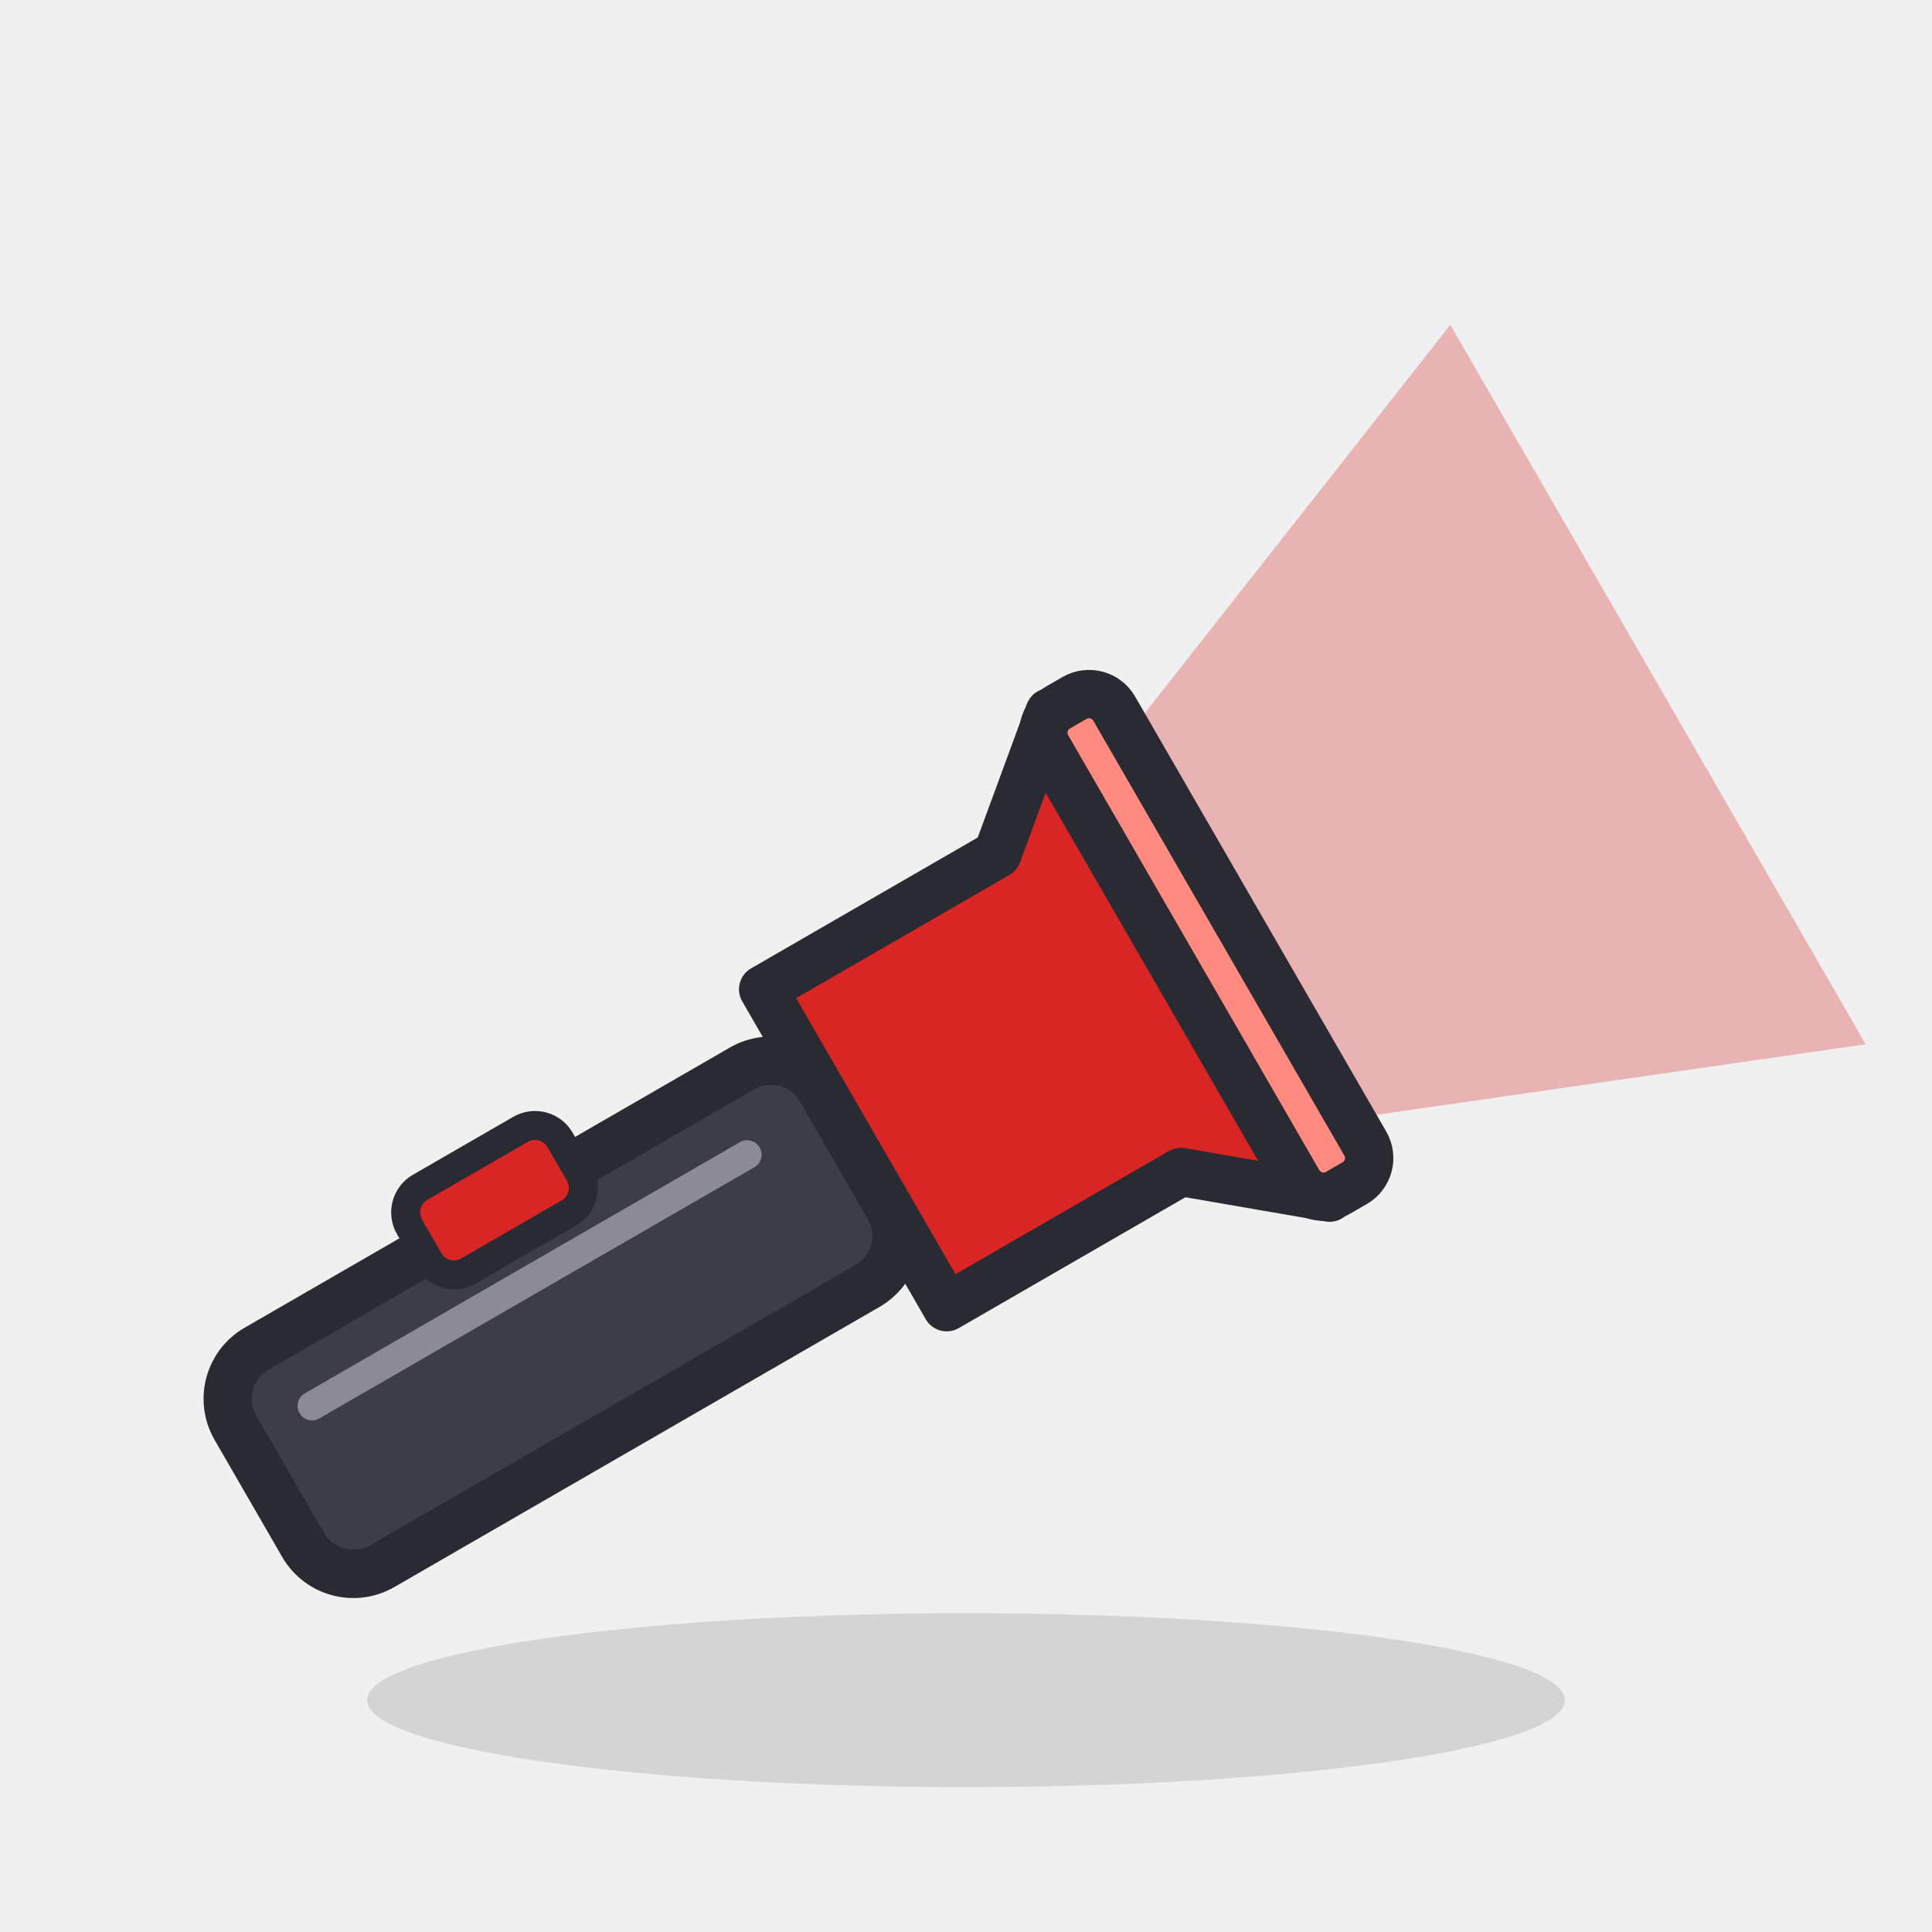
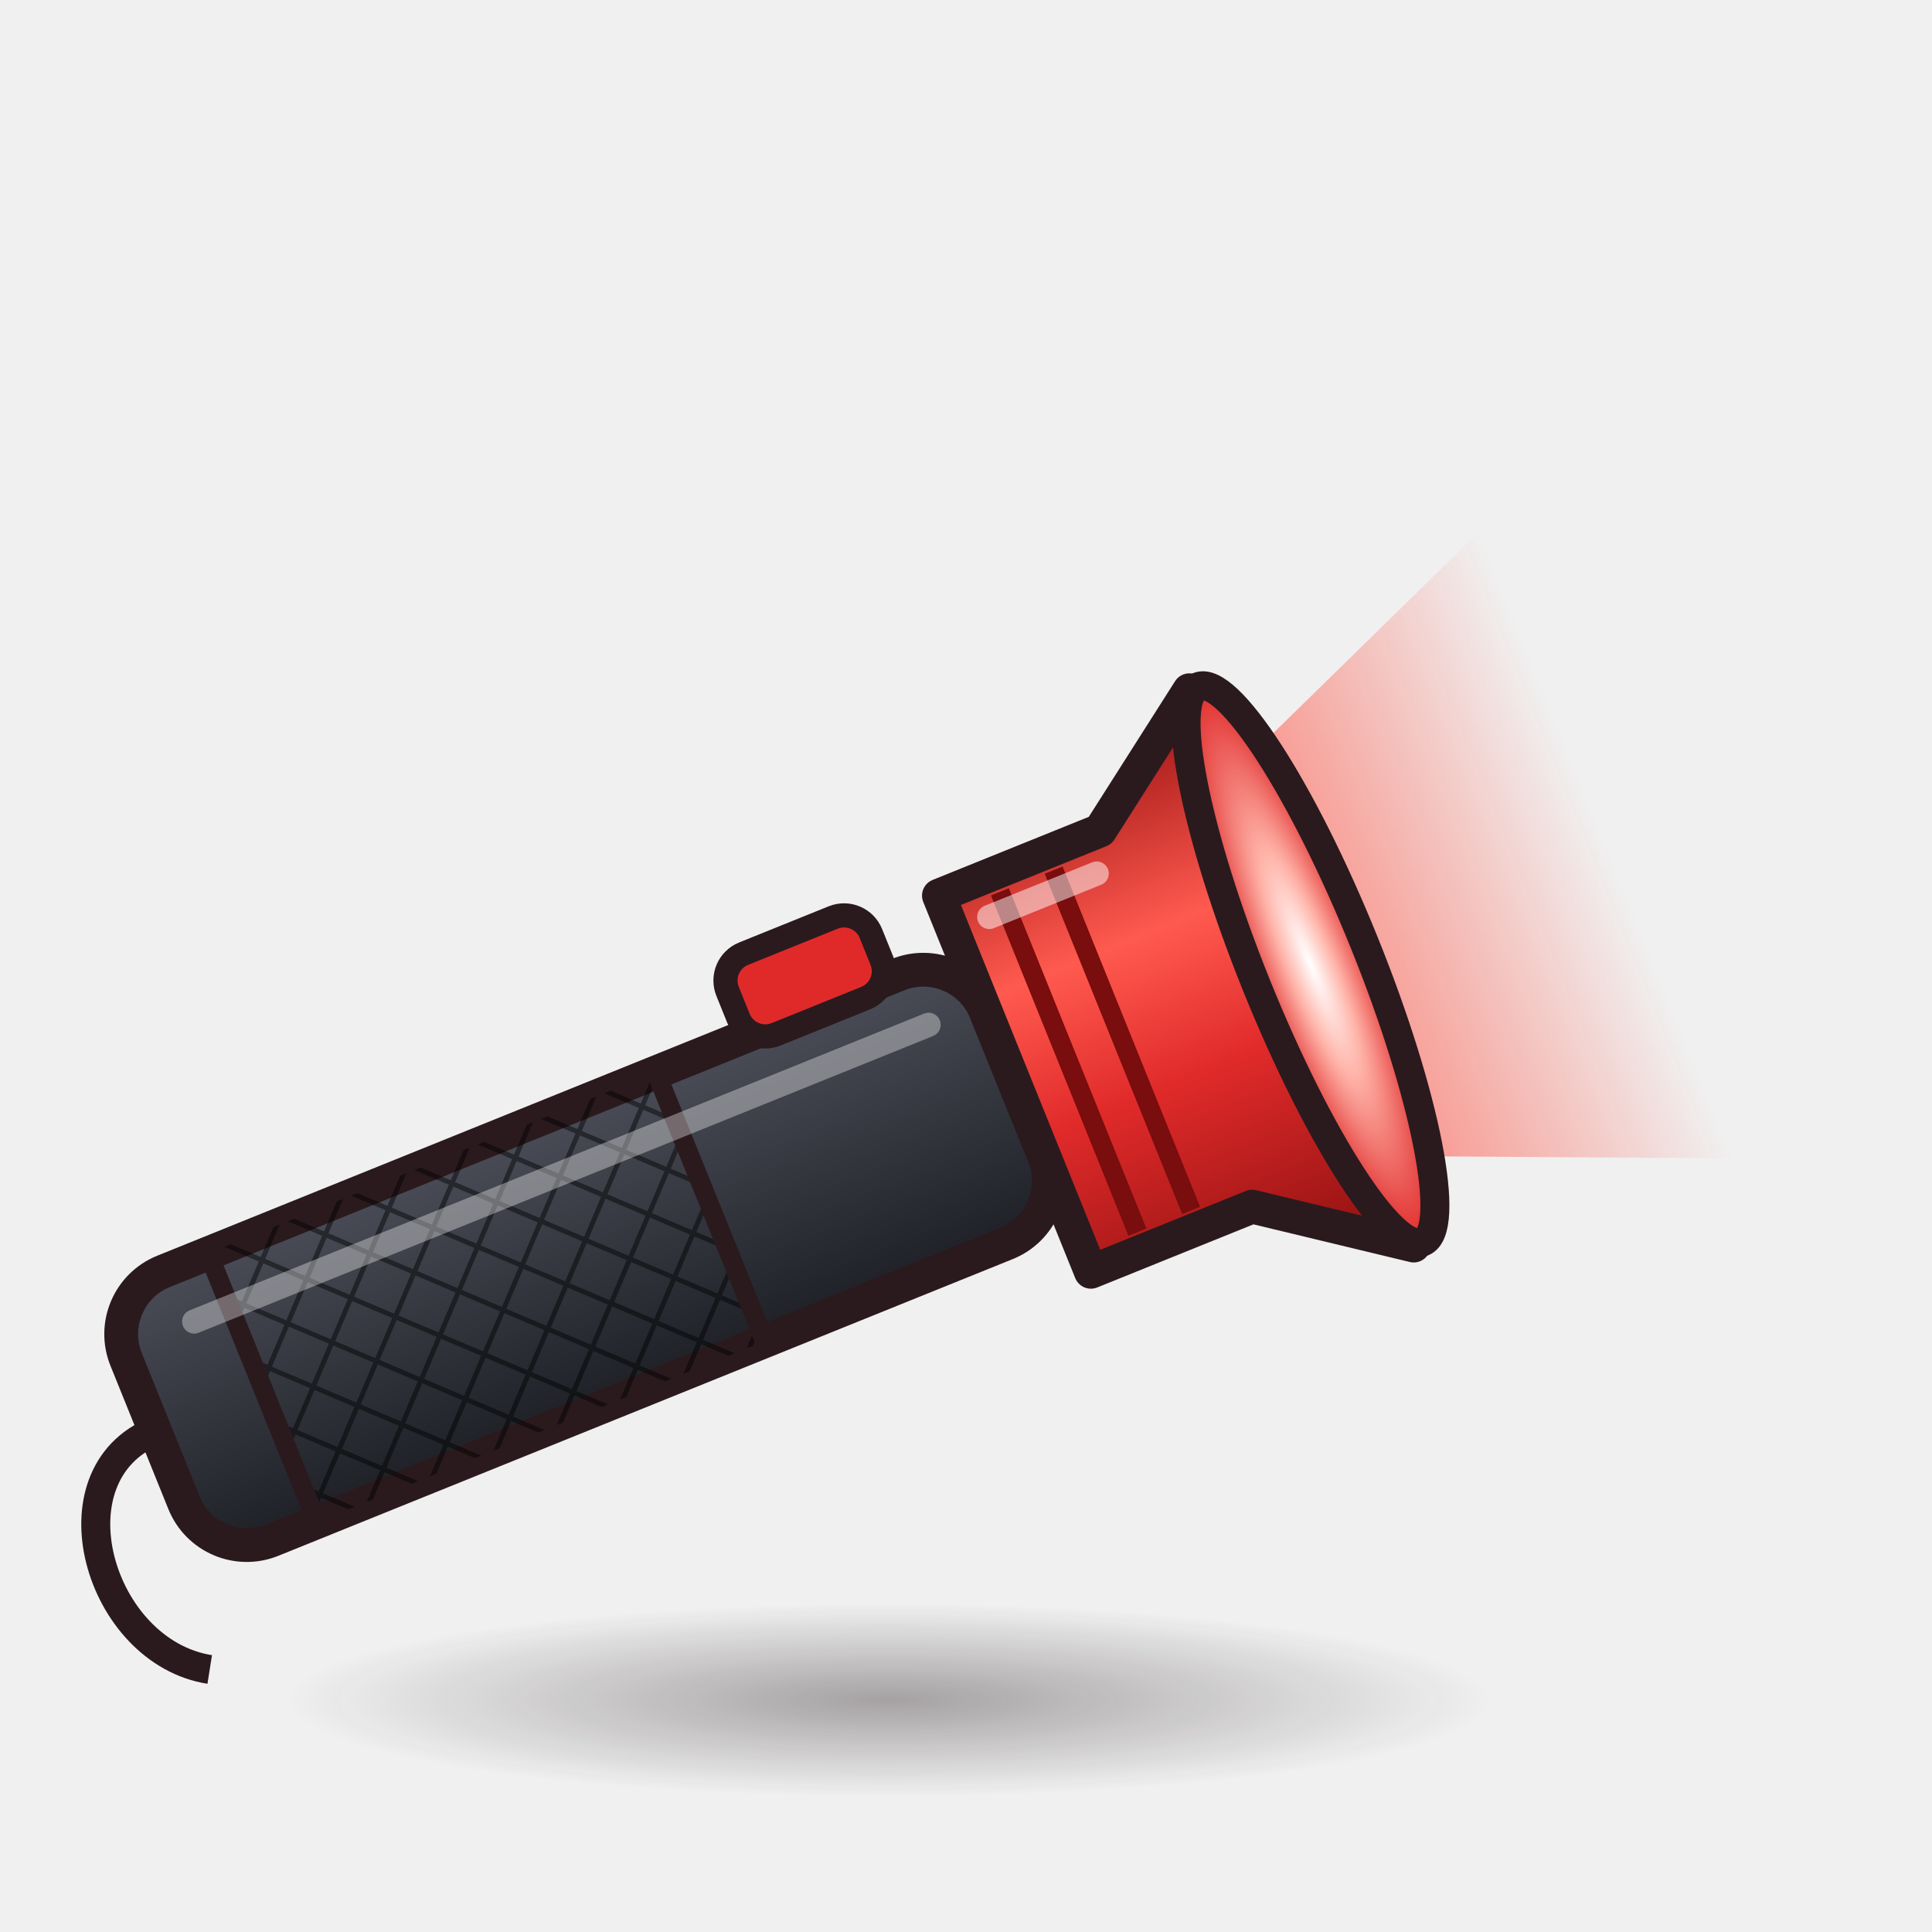
<svg xmlns="http://www.w3.org/2000/svg" viewBox="0 0 200 200">
-   <ellipse cx="100" cy="176" rx="62" ry="9" fill="#000" opacity=".12" />
-   <g transform="translate(-12 18) rotate(-30 100 100)">
-     <path d="M146 78L196 58V144L146 124Z" fill="#da2525" opacity=".3" />
-     <g stroke="#2a2a33" stroke-width="5" stroke-linejoin="round" stroke-linecap="round">
-       <rect x="30" y="88" width="70" height="26" rx="6" fill="#3d3d47" />
-       <path d="M100 82H128L140 72V130L128 120H100Z" fill="#da2525" />
-       <rect x="138" y="72" width="8" height="58" rx="3" fill="#ff8a80" />
-       <rect x="56" y="82" width="18" height="10" rx="3" fill="#da2525" stroke-width="3" />
+   <defs>
+     <radialGradient id="sh" cx="0.5" cy="0.5" r="0.5">
+       <stop offset="0" stop-color="#1a1014" stop-opacity="0.35" />
+       <stop offset="1" stop-color="#1a1014" stop-opacity="0" />
+     </radialGradient>
+     <linearGradient id="rv" x1="0" y1="0" x2="0" y2="1">
+       <stop offset="0" stop-color="#9a1212" />
+       <stop offset="0.35" stop-color="#ff5a4f" />
+       <stop offset="0.6" stop-color="#e02a2a" />
+       <stop offset="1" stop-color="#8a0f0f" />
+     </linearGradient>
+     <linearGradient id="dark" x1="0" y1="0" x2="0" y2="1">
+       <stop offset="0" stop-color="#4a4d57" />
+       <stop offset="1" stop-color="#1e2026" />
+     </linearGradient>
+     <linearGradient id="beam" x1="0" y1="0" x2="1" y2="0">
+       <stop offset="0" stop-color="#ff4a3a" stop-opacity="0.6" />
+       <stop offset="1" stop-color="#ff4a3a" stop-opacity="0" />
+     </linearGradient>
+     <radialGradient id="lensg" cx="0.5" cy="0.5" r="0.5">
+       <stop offset="0" stop-color="#fff" />
+       <stop offset="0.4" stop-color="#ffb3a8" />
+       <stop offset="1" stop-color="#e02a2a" />
+     </radialGradient>
+     <pattern id="knurl" width="5" height="5" patternUnits="userSpaceOnUse" patternTransform="rotate(45)">
+       <path d="M0 0H5M0 0V5" stroke="#000" stroke-width="1" opacity=".45" />
+     </pattern>
+   </defs>
+   <ellipse cx="92" cy="176" rx="62" ry="10" fill="url(#sh)" />
+   <g transform="translate(-12 18) rotate(-22 100 100)">
+     <path d="M150 80L184 66V136L150 122Z" fill="url(#beam)" />
+     <rect x="22" y="86" width="96" height="30" rx="7" fill="url(#dark)" stroke="#2a1a1e" stroke-width="3.5" />
+     <rect x="34" y="86" width="50" height="30" fill="url(#knurl)" />
+     <path d="M34 86V116M84 86V116" stroke="#2a1a1e" stroke-width="2" />
+     <path d="M118 80H136L150 70V132L136 122H118Z" fill="url(#rv)" stroke="#2a1a1e" stroke-width="3.5" stroke-linejoin="round" />
+     <g stroke="#7a0d0d" stroke-width="2">
+       <path d="M124 82V120M130 82V120" />
    </g>
-     <path d="M38 96H90" stroke="#fff" stroke-width="3" stroke-linecap="round" opacity=".4" />
+     <ellipse cx="151" cy="101" rx="6" ry="31" fill="url(#lensg)" stroke="#2a1a1e" stroke-width="3" />
+     <rect x="94" y="78" width="16" height="9" rx="3" fill="#e02a2a" stroke="#2a1a1e" stroke-width="2.5" />
+     <path d="M22 101C10 101 8 120 18 126" fill="none" stroke="#2a1a1e" stroke-width="3" />
+     <path d="M30 92H112" stroke="#fff" stroke-width="2.5" stroke-linecap="round" opacity=".35" />
+     <path d="M122 84H134" stroke="#fff" stroke-width="2.5" stroke-linecap="round" opacity=".5" />
  </g>
</svg>
